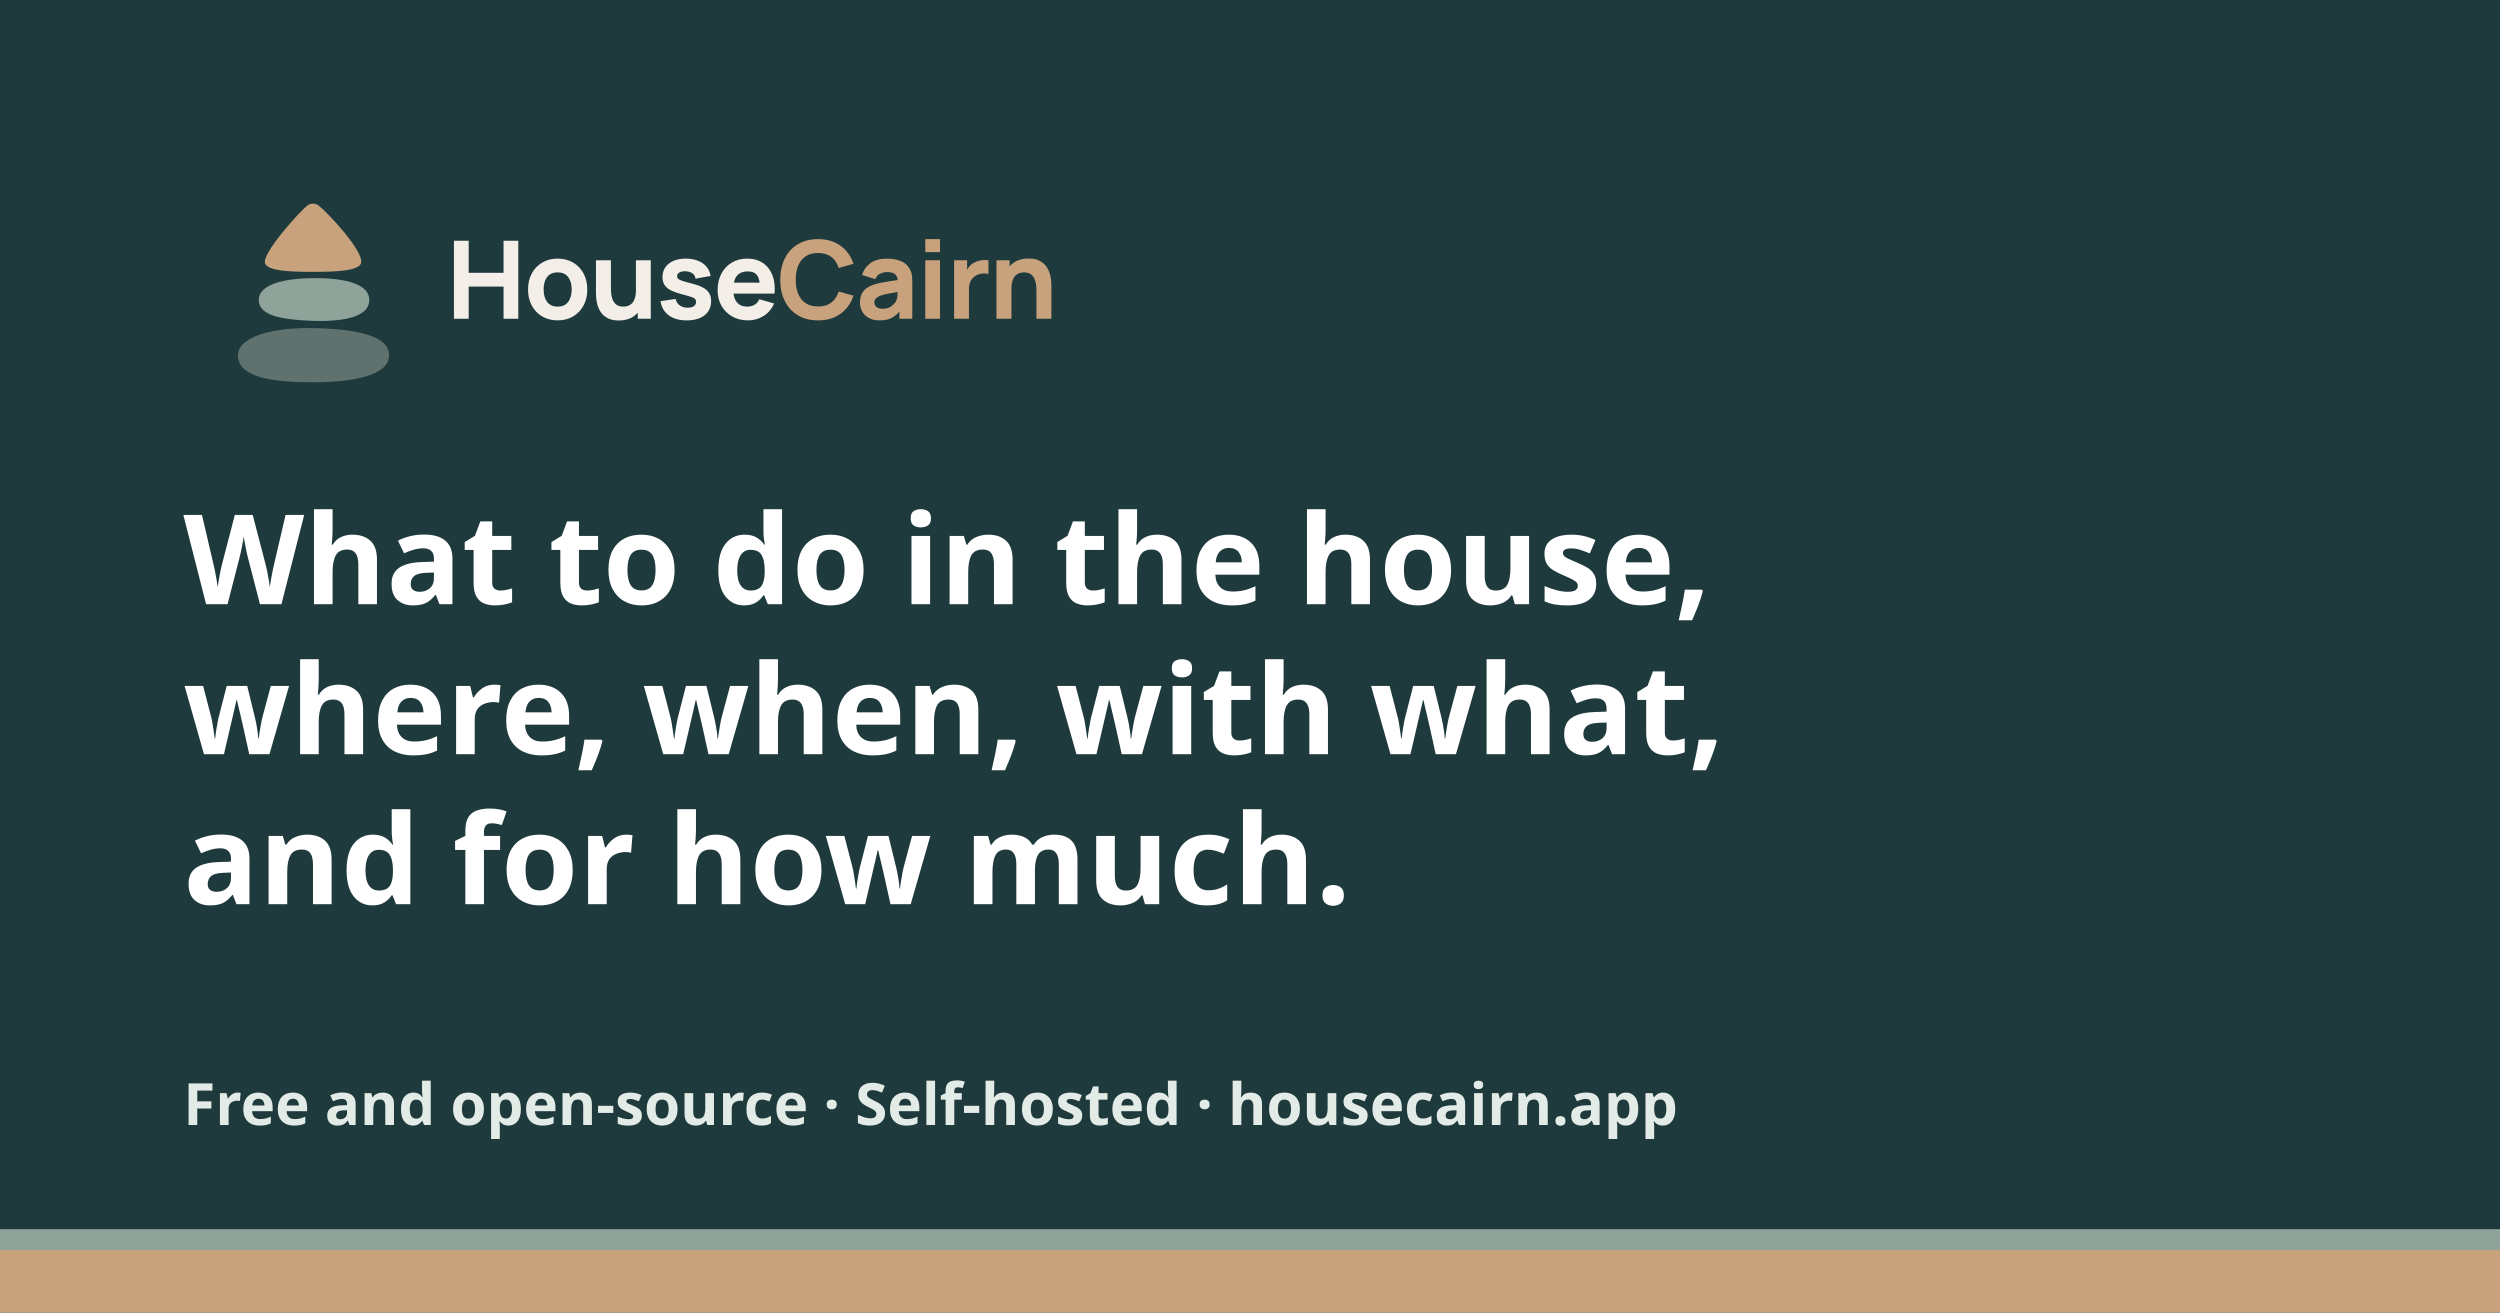
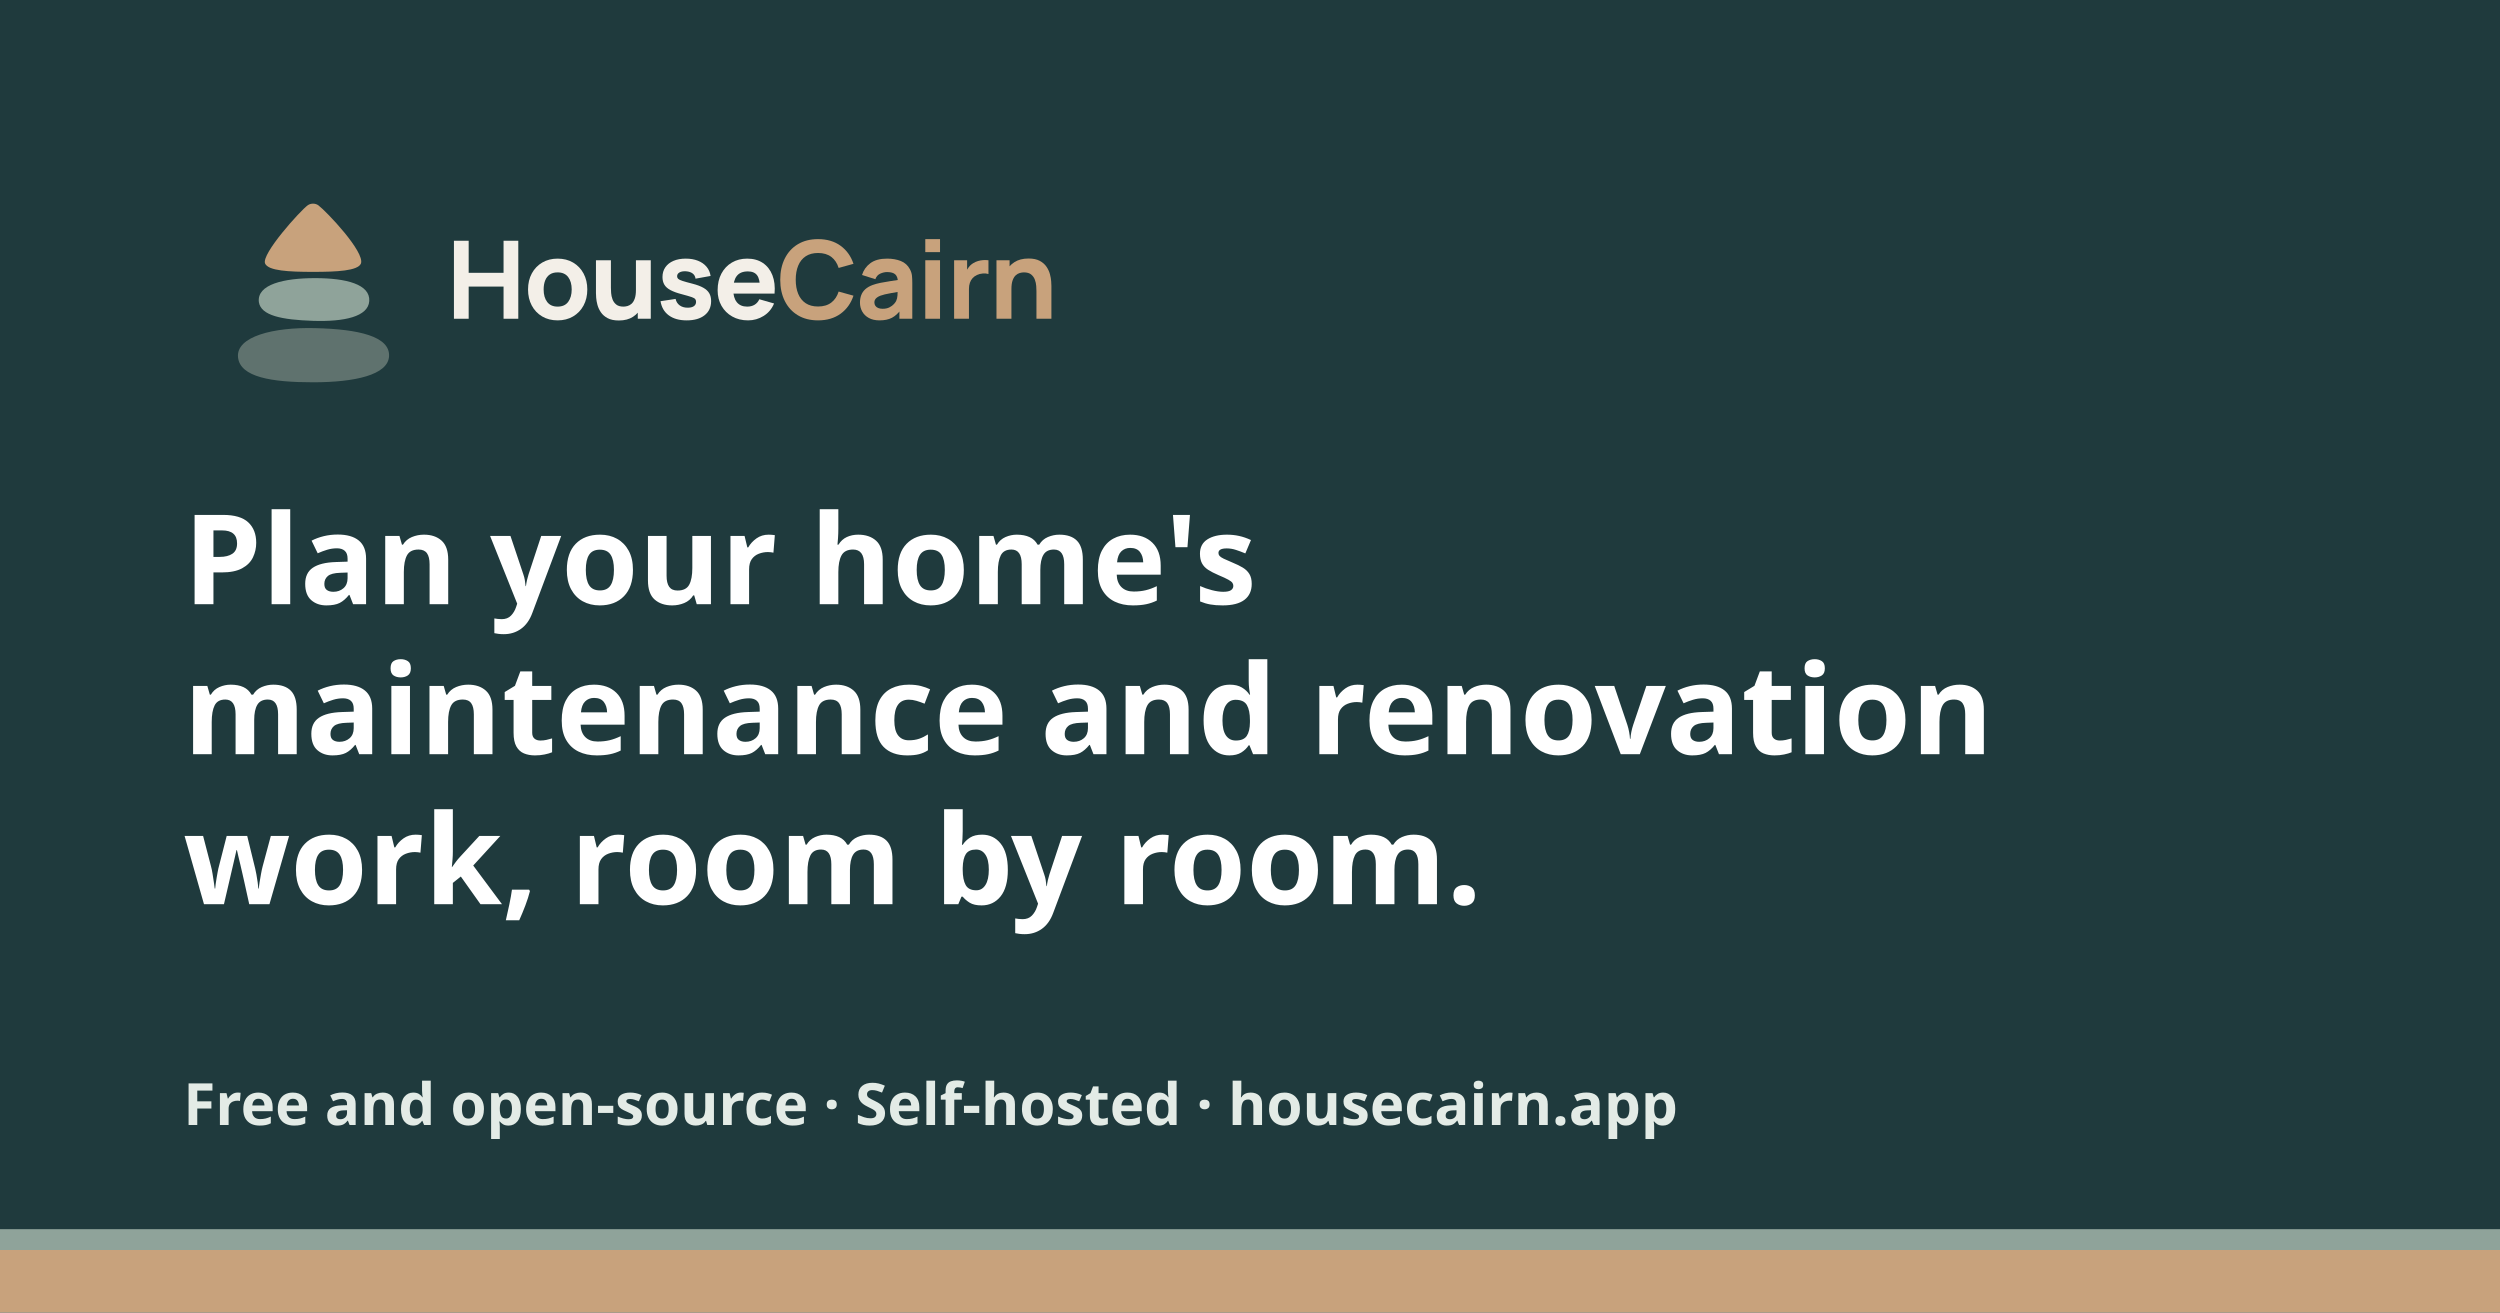
<svg xmlns="http://www.w3.org/2000/svg" width="1200" height="630" viewBox="0 0 1200 630">
  <rect width="1200" height="630" fill="#1F3A3D" />
  <rect x="0" y="600" width="1200" height="30" fill="#C8A27C" />
  <rect x="0" y="590" width="1200" height="10" fill="#8FA39A" />
  <svg x="80" y="70" width="447" height="128" viewBox="0 0 893 256">
    <rect width="893" height="256" fill="#1F3A3D" />
    <g transform="translate(12,0)">
      <path fill="#5F726E" d="M56,203 C54,183 90,174 130,175 C172,176 202,183 201,202 C200,220 168,227 128,227 C88,227 58,222 56,203Z" />
      <path fill="#8FA39A" d="M76,150 C74,133 100,127 130,127 C160,127 183,133 182,149 C181,164 158,169 128,168 C98,167 78,163 76,150Z" />
      <path fill="#C8A27C" d="M82,113 C78,104 116,62 123,57 C126,55 130,55 133,57 C141,63 178,102 174,113 C171,120 151,121 128,121 C105,121 85,120 82,113Z" />
    </g>
    <path fill="#F3EFE8" transform="translate(268.00,166) scale(0.052,-0.052)" d="M140 0V1440H412V848H1056V1440H1328V0H1056V594H412V0Z" />
    <path fill="#F3EFE8" transform="translate(342.26,166) scale(0.052,-0.052)" d="M626 -30Q463 -30 340.0 43.0Q217 116 148.5 244.5Q80 373 80 540Q80 709 150.0 837.5Q220 966 343.0 1038.0Q466 1110 626 1110Q789 1110 912.5 1037.0Q1036 964 1105.0 835.5Q1174 707 1174 540Q1174 372 1104.5 243.5Q1035 115 911.5 42.5Q788 -30 626 -30ZM626 224Q757 224 821.5 312.5Q886 401 886 540Q886 684 820.5 770.0Q755 856 626 856Q537 856 480.0 816.0Q423 776 395.5 705.0Q368 634 368 540Q368 395 433.5 309.5Q499 224 626 224Z" />
    <path fill="#F3EFE8" transform="translate(405.38,166) scale(0.052,-0.052)" d="M542 -32Q415 -32 335.0 11.0Q255 54 210.5 120.0Q166 186 147.0 257.5Q128 329 124.0 388.0Q120 447 120 474V1080H396V570Q396 533 400.0 475.5Q404 418 425.0 360.0Q446 302 493.5 263.0Q541 224 628 224Q663 224 703.0 235.0Q743 246 778.0 277.5Q813 309 835.5 370.5Q858 432 858 532L1014 458Q1014 330 962.0 218.0Q910 106 805.5 37.0Q701 -32 542 -32ZM892 0V358H858V1080H1132V0Z" />
    <path fill="#F3EFE8" transform="translate(469.45,166) scale(0.052,-0.052)" d="M562 -30Q358 -30 232.5 62.5Q107 155 80 324L358 366Q375 290 433.5 247.0Q492 204 582 204Q656 204 696.0 232.5Q736 261 736 312Q736 344 720.0 363.5Q704 383 648.5 402.0Q593 421 476 452Q344 486 265.0 528.0Q186 570 151.0 628.5Q116 687 116 770Q116 874 169.0 950.5Q222 1027 318.5 1068.5Q415 1110 546 1110Q673 1110 771.0 1071.0Q869 1032 929.5 960.0Q990 888 1004 790L726 740Q719 800 674.0 835.0Q629 870 552 876Q477 881 431.5 856.0Q386 831 386 784Q386 756 405.5 737.0Q425 718 486.5 698.0Q548 678 674 646Q797 614 871.5 571.5Q946 529 980.0 469.5Q1014 410 1014 326Q1014 160 894.0 65.0Q774 -30 562 -30Z" />
    <path fill="#F3EFE8" transform="translate(524.26,166) scale(0.052,-0.052)" d="M642 -30Q476 -30 349.5 41.5Q223 113 151.5 238.5Q80 364 80 526Q80 703 150.0 834.0Q220 965 343.0 1037.5Q466 1110 626 1110Q796 1110 915.0 1030.0Q1034 950 1091.0 805.0Q1148 660 1131 464H862V564Q862 729 809.5 801.5Q757 874 638 874Q499 874 433.5 789.5Q368 705 368 540Q368 389 433.5 306.5Q499 224 626 224Q706 224 763.0 259.0Q820 294 850 360L1122 282Q1061 134 929.5 52.0Q798 -30 642 -30ZM284 464V666H1000V464Z" />
    <path fill="#C8A27C" transform="translate(585.41,166) scale(0.052,-0.052)" d="M758 -30Q542 -30 385.5 64.0Q229 158 144.5 327.0Q60 496 60 720Q60 944 144.5 1113.0Q229 1282 385.5 1376.0Q542 1470 758 1470Q1006 1470 1174.5 1347.0Q1343 1224 1412 1014L1138 938Q1098 1069 1003.0 1141.5Q908 1214 758 1214Q621 1214 529.5 1153.0Q438 1092 392.0 981.0Q346 870 346 720Q346 570 392.0 459.0Q438 348 529.5 287.0Q621 226 758 226Q908 226 1003.0 299.0Q1098 372 1138 502L1412 426Q1343 216 1174.5 93.0Q1006 -30 758 -30Z" />
    <path fill="#C8A27C" transform="translate(660.91,166) scale(0.052,-0.052)" d="M440 -30Q324 -30 243.5 14.5Q163 59 121.5 133.5Q80 208 80 298Q80 373 103.0 435.0Q126 497 177.5 544.5Q229 592 316 624Q376 646 459.0 663.0Q542 680 647.0 695.5Q752 711 878 730L780 676Q780 772 734.0 817.0Q688 862 580 862Q520 862 455.0 833.0Q390 804 364 730L118 808Q159 942 272.0 1026.0Q385 1110 580 1110Q723 1110 834.0 1066.0Q945 1022 1002 914Q1034 854 1040.0 794.0Q1046 734 1046 660V0H808V222L842 176Q763 67 671.5 18.5Q580 -30 440 -30ZM498 184Q573 184 624.5 210.5Q676 237 706.5 271.0Q737 305 748 328Q769 372 772.5 430.5Q776 489 776 528L856 508Q735 488 660.0 474.5Q585 461 539.0 450.0Q493 439 458 426Q418 410 393.5 391.5Q369 373 357.5 351.0Q346 329 346 302Q346 265 364.5 238.5Q383 212 417.0 198.0Q451 184 498 184Z" />
    <path fill="#C8A27C" transform="translate(719.46,166) scale(0.052,-0.052)" d="M160 1230V1470H432V1230ZM160 0V1080H432V0Z" />
    <path fill="#C8A27C" transform="translate(748.17,166) scale(0.052,-0.052)" d="M140 0V1080H380V816L354 850Q375 906 410.0 952.0Q445 998 496 1028Q535 1052 581.0 1065.5Q627 1079 676.0 1082.5Q725 1086 774 1080V826Q729 840 669.5 835.5Q610 831 562 808Q514 786 481.0 749.5Q448 713 431.0 663.5Q414 614 414 552V0Z" />
    <path fill="#C8A27C" transform="translate(788.94,166) scale(0.052,-0.052)" d="M876 0V510Q876 547 872.0 604.5Q868 662 847.0 720.0Q826 778 778.5 817.0Q731 856 644 856Q609 856 569.0 845.0Q529 834 494.0 802.5Q459 771 436.5 710.0Q414 649 414 548L258 622Q258 750 310.0 862.0Q362 974 466.5 1043.0Q571 1112 730 1112Q857 1112 937.0 1069.0Q1017 1026 1061.5 960.0Q1106 894 1125.0 822.5Q1144 751 1148.0 692.0Q1152 633 1152 606V0ZM138 0V1080H380V722H414V0Z" />
  </svg>
-   <text x="88" y="290" font-family="Manrope" font-weight="800" font-size="60" fill="#FFFFFF">What to do in the house,</text>
-   <text x="88" y="362" font-family="Manrope" font-weight="800" font-size="60" fill="#FFFFFF">where, when, with what,</text>
-   <text x="88" y="434" font-family="Manrope" font-weight="800" font-size="60" fill="#FFFFFF">and for how much.</text>
+   <text x="88" y="290" font-family="Manrope" font-weight="800" font-size="60" fill="#FFFFFF">Plan your home's</text>
+   <text x="88" y="362" font-family="Manrope" font-weight="800" font-size="60" fill="#FFFFFF">maintenance and renovation</text>
+   <text x="88" y="434" font-family="Manrope" font-weight="800" font-size="60" fill="#FFFFFF">work, room by room.</text>
  <text x="88" y="540" font-family="Manrope" font-weight="700" font-size="28" fill="#E3EBE6">Free and open-source · Self-hosted · housecairn.app</text>
</svg>
